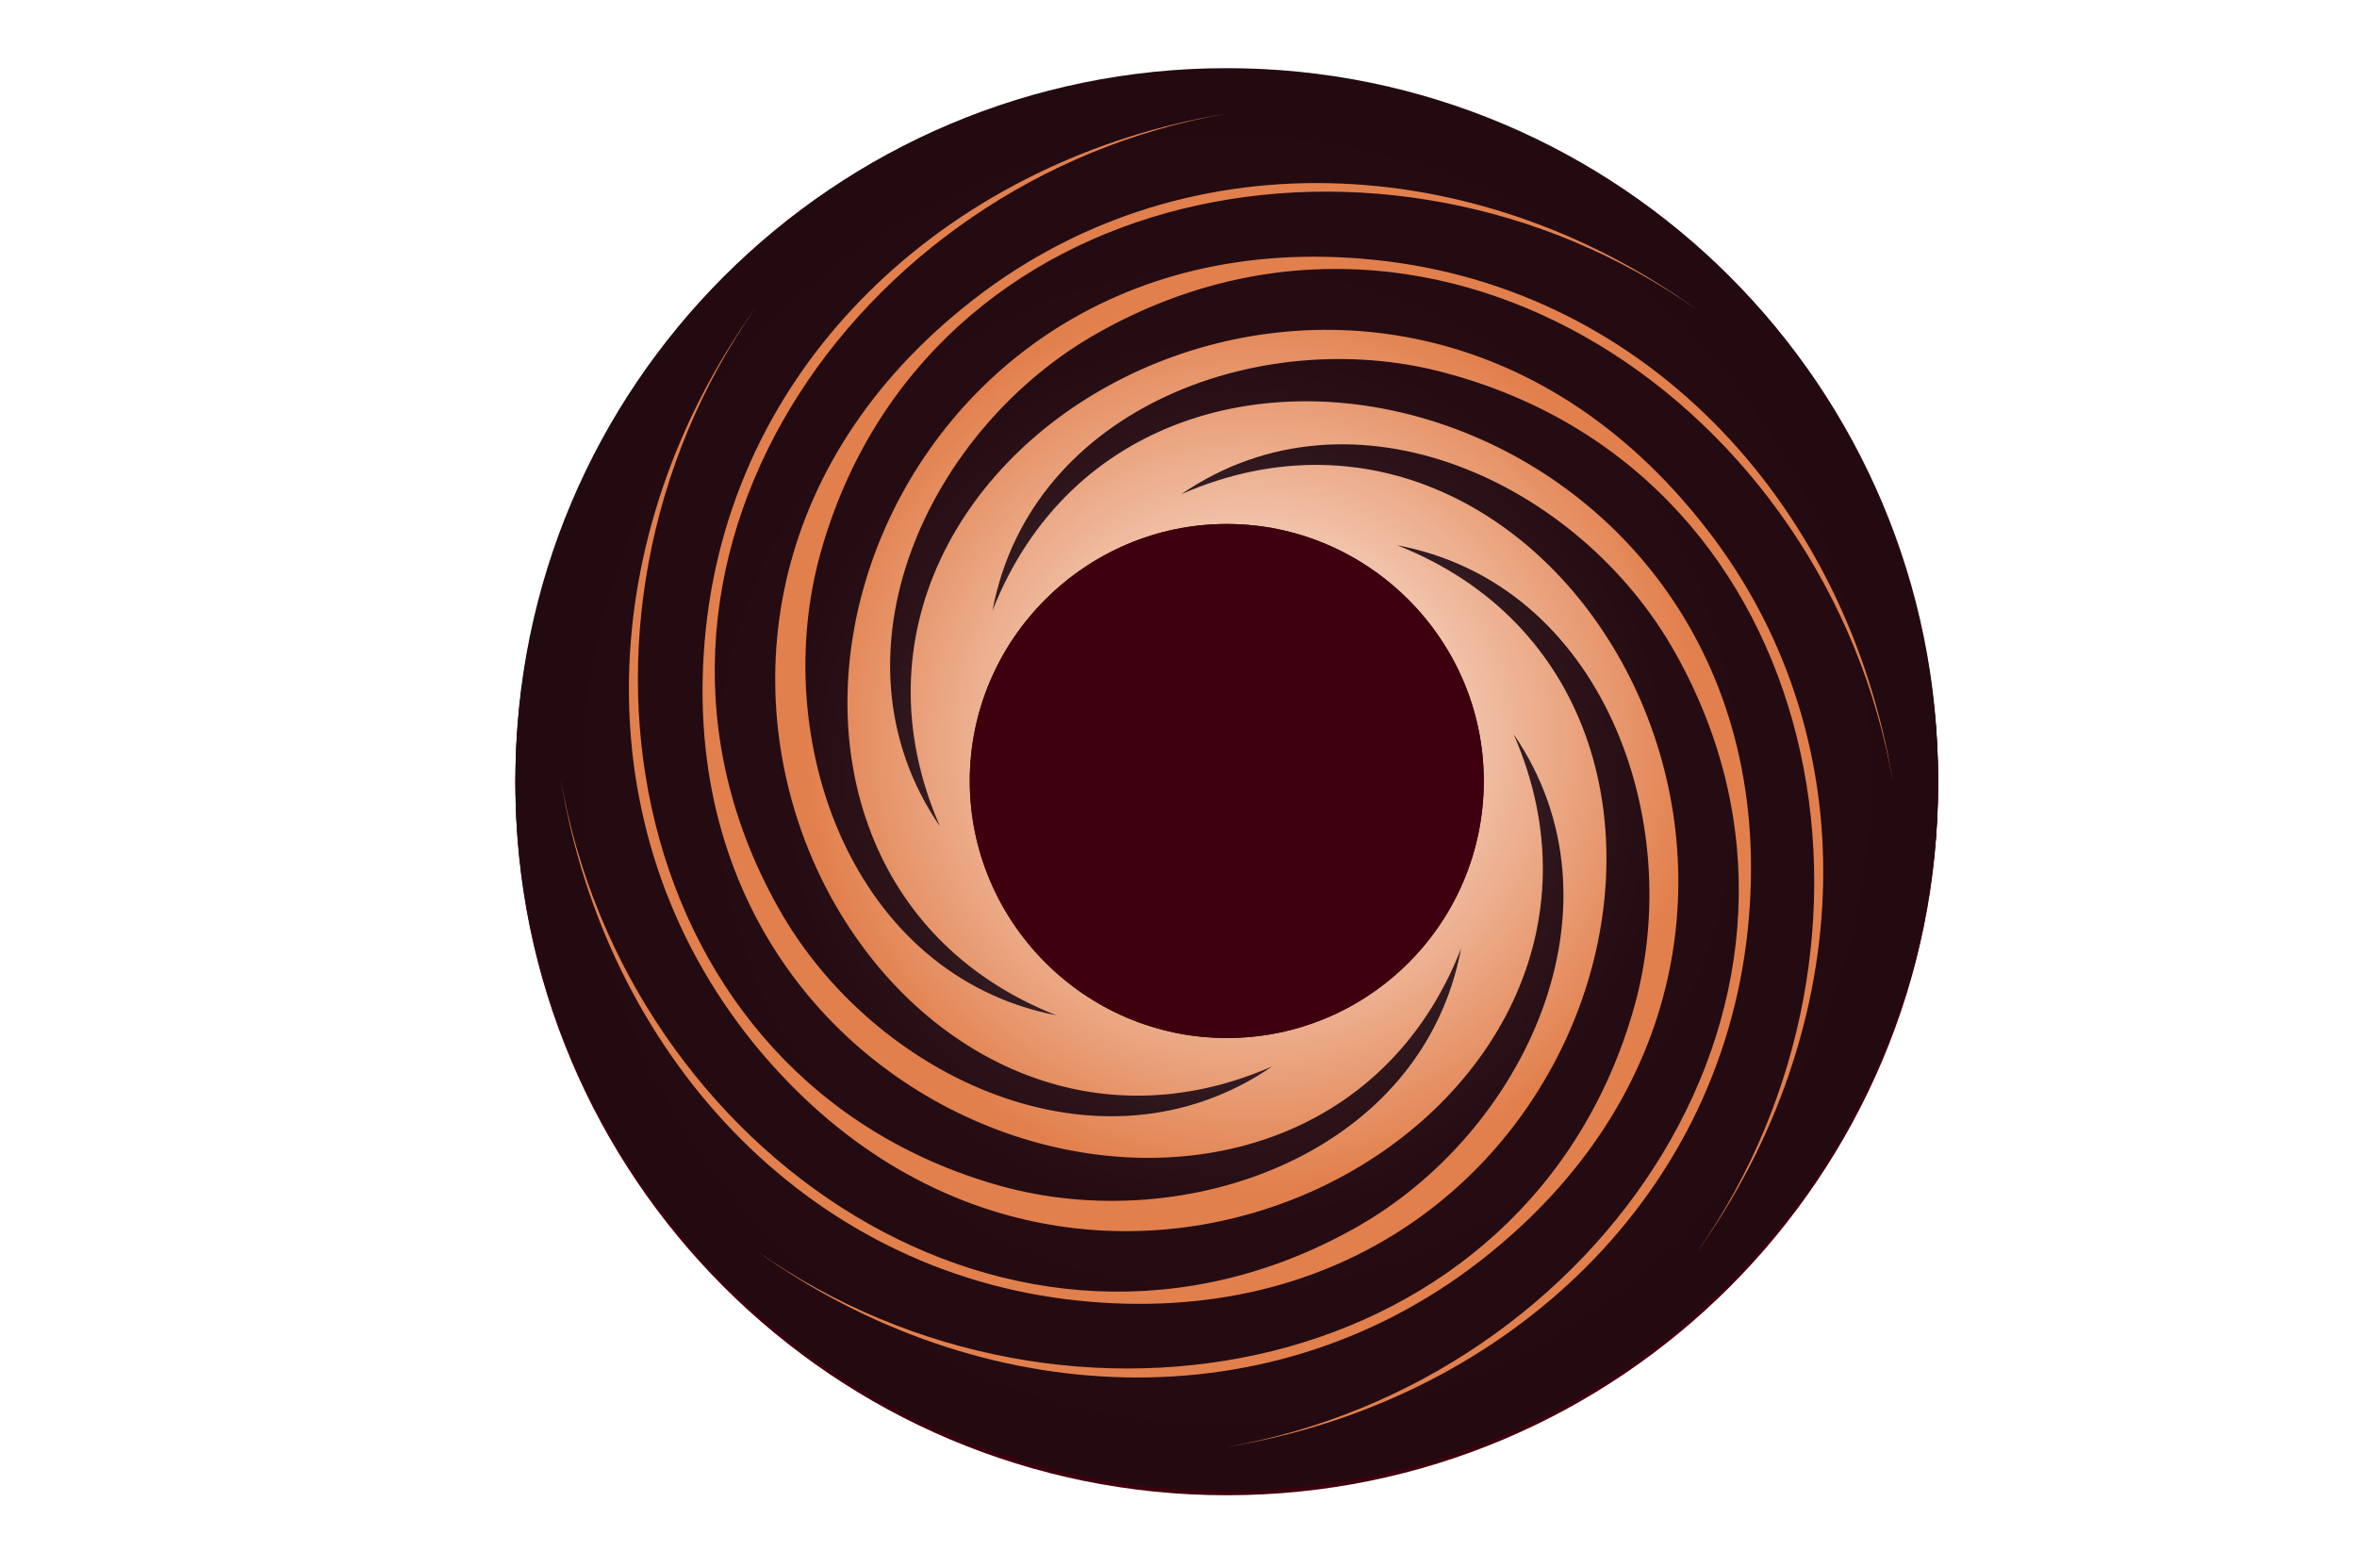
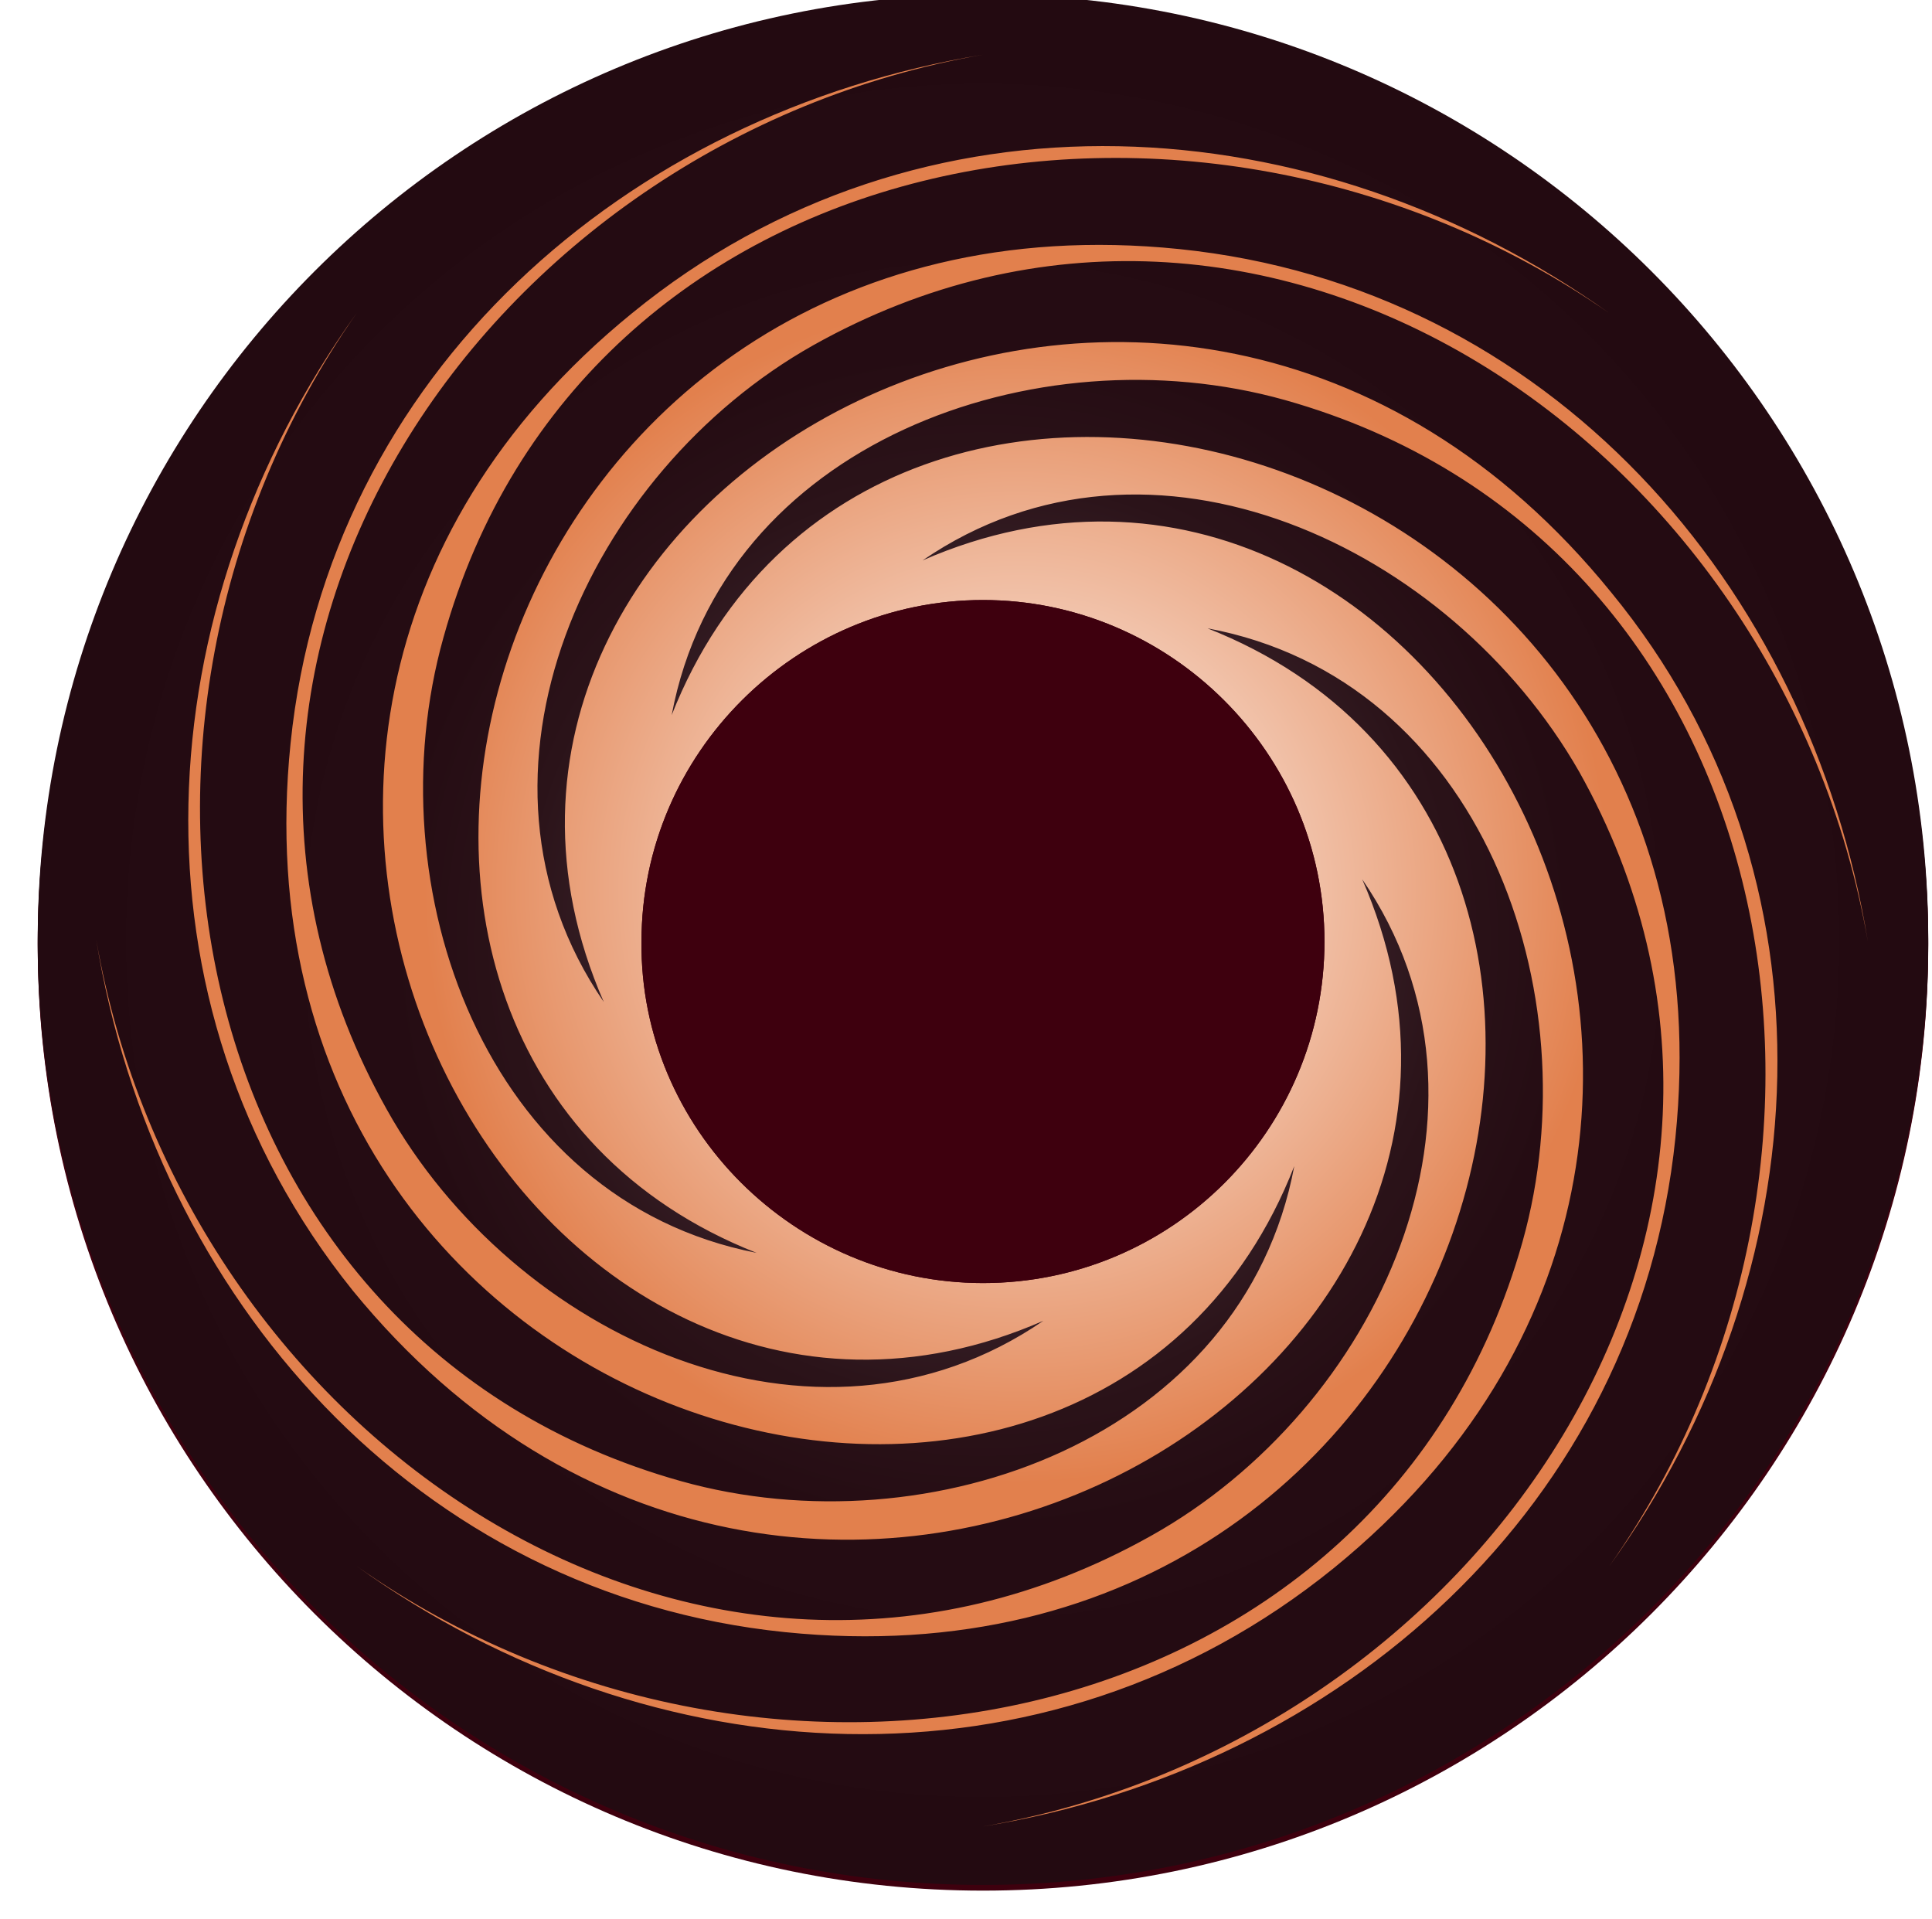
- <svg xmlns="http://www.w3.org/2000/svg" version="1.1" id="Layer_1" x="0px" y="0px" viewBox="0 0 166 110.4" style="enable-background:new 0 0 166 110.4;" xml:space="preserve">
+ <svg xmlns="http://www.w3.org/2000/svg" version="1.1" id="Layer_1" x="0px" y="0px" viewBox="0 0 102.4 101.7" style="enable-background:new 0 0 102.4 101.7;" xml:space="preserve">
  <style type="text/css">
	.st0{fill-rule:evenodd;clip-rule:evenodd;fill:url(#SVGID_1_);}
	.st1{filter:url(#Adobe_OpacityMaskFilter);}
	.st2{filter:url(#Adobe_OpacityMaskFilter_1_);}
	.st3{mask:url(#XMLID_3_);fill-rule:evenodd;clip-rule:evenodd;fill:url(#XMLID_5_);}
	.st4{fill-rule:evenodd;clip-rule:evenodd;fill:url(#XMLID_10_);}
	.st5{filter:url(#Adobe_OpacityMaskFilter_2_);}
	.st6{filter:url(#Adobe_OpacityMaskFilter_3_);}
	.st7{mask:url(#XMLID_11_);fill-rule:evenodd;clip-rule:evenodd;fill:url(#XMLID_12_);}
	.st8{fill-rule:evenodd;clip-rule:evenodd;fill:url(#XMLID_14_);}
	.st9{fill-rule:evenodd;clip-rule:evenodd;fill:url(#XMLID_15_);}
	.st10{fill-rule:evenodd;clip-rule:evenodd;fill:#3E000E;}
</style>
-   <linearGradient id="SVGID_1_" gradientUnits="userSpaceOnUse" x1="36.294" y1="55.2" x2="136.504" y2="55.2">
+   <linearGradient id="SVGID_1_" gradientUnits="userSpaceOnUse" x1="1.985" y1="50.097" x2="102.195" y2="50.097">
    <stop offset="4.639607e-03" style="stop-color:#3E000E" />
    <stop offset="1" style="stop-color:#3E000E" />
  </linearGradient>
-   <circle class="st0" cx="86.4" cy="55.2" r="50.1" />
+   <circle class="st0" cx="52.1" cy="50.1" r="50.1" />
  <defs>
-     <filter id="Adobe_OpacityMaskFilter" filterUnits="userSpaceOnUse" x="36.3" y="5" width="100.2" height="100.2">
+     <filter id="Adobe_OpacityMaskFilter" filterUnits="userSpaceOnUse" x="2" y="-0.1" width="100.2" height="100.2">
      <feFlood style="flood-color:white;flood-opacity:1" result="back" />
      <feBlend in="SourceGraphic" in2="back" mode="normal" />
    </filter>
  </defs>
-   <mask maskUnits="userSpaceOnUse" x="36.3" y="5" width="100.2" height="100.2" id="XMLID_3_">
+   <mask maskUnits="userSpaceOnUse" x="2" y="-0.1" width="100.2" height="100.2" id="XMLID_3_">
    <g id="XMLID_4_" class="st1">
      <defs>
-         <filter id="Adobe_OpacityMaskFilter_1_" filterUnits="userSpaceOnUse" x="36.3" y="5" width="100.2" height="100.2">
+         <filter id="Adobe_OpacityMaskFilter_1_" filterUnits="userSpaceOnUse" x="2" y="-0.1" width="100.2" height="100.2">
          <feFlood style="flood-color:white;flood-opacity:1" result="back" />
          <feBlend in="SourceGraphic" in2="back" mode="normal" />
        </filter>
      </defs>
-       <mask maskUnits="userSpaceOnUse" x="36.3" y="5" width="100.2" height="100.2" id="XMLID_3_">
+       <mask maskUnits="userSpaceOnUse" x="2" y="-0.1" width="100.2" height="100.2" id="XMLID_3_">
        <g id="XMLID_7_" class="st2">
			</g>
      </mask>
-       <radialGradient id="XMLID_5_" cx="86.399" cy="55.147" r="50.105" gradientUnits="userSpaceOnUse">
+       <radialGradient id="XMLID_5_" cx="52.09" cy="50.044" r="50.105" gradientUnits="userSpaceOnUse">
        <stop offset="0" style="stop-color:#FFFFFF" />
        <stop offset="1" style="stop-color:#000000" />
      </radialGradient>
-       <circle id="XMLID_8_" class="st3" cx="86.4" cy="55.1" r="50.1" />
+       <circle id="XMLID_8_" class="st3" cx="52.1" cy="50" r="50.1" />
    </g>
  </mask>
-   <linearGradient id="XMLID_10_" gradientUnits="userSpaceOnUse" x1="36.294" y1="55.147" x2="136.504" y2="55.147">
+   <linearGradient id="XMLID_10_" gradientUnits="userSpaceOnUse" x1="1.985" y1="50.044" x2="102.195" y2="50.044">
    <stop offset="4.639607e-03" style="stop-color:#3E000E" />
    <stop offset="1" style="stop-color:#3E000E" />
  </linearGradient>
-   <circle id="XMLID_83_" class="st4" cx="86.4" cy="55.1" r="50.1" />
+   <circle id="XMLID_83_" class="st4" cx="52.1" cy="50" r="50.1" />
  <g id="XMLID_47_">
    <defs>
-       <filter id="Adobe_OpacityMaskFilter_2_" filterUnits="userSpaceOnUse" x="36.3" y="4.8" width="100.2" height="100.2">
+       <filter id="Adobe_OpacityMaskFilter_2_" filterUnits="userSpaceOnUse" x="2" y="-0.3" width="100.2" height="100.2">
        <feFlood style="flood-color:white;flood-opacity:1" result="back" />
        <feBlend in="SourceGraphic" in2="back" mode="normal" />
      </filter>
    </defs>
-     <mask maskUnits="userSpaceOnUse" x="36.3" y="4.8" width="100.2" height="100.2" id="XMLID_11_">
+     <mask maskUnits="userSpaceOnUse" x="2" y="-0.3" width="100.2" height="100.2" id="XMLID_11_">
      <g id="XMLID_6_" class="st5">
        <defs>
-           <filter id="Adobe_OpacityMaskFilter_3_" filterUnits="userSpaceOnUse" x="36.3" y="4.8" width="100.2" height="100.2">
+           <filter id="Adobe_OpacityMaskFilter_3_" filterUnits="userSpaceOnUse" x="2" y="-0.3" width="100.2" height="100.2">
            <feFlood style="flood-color:white;flood-opacity:1" result="back" />
            <feBlend in="SourceGraphic" in2="back" mode="normal" />
          </filter>
        </defs>
-         <mask maskUnits="userSpaceOnUse" x="36.3" y="4.8" width="100.2" height="100.2" id="XMLID_11_">
+         <mask maskUnits="userSpaceOnUse" x="2" y="-0.3" width="100.2" height="100.2" id="XMLID_11_">
          <g id="XMLID_13_" class="st6">
				</g>
        </mask>
-         <radialGradient id="XMLID_12_" cx="86.392" cy="54.937" r="50.105" gradientUnits="userSpaceOnUse">
+         <radialGradient id="XMLID_12_" cx="52.083" cy="49.834" r="50.105" gradientUnits="userSpaceOnUse">
          <stop offset="0" style="stop-color:#FFFFFF" />
          <stop offset="1" style="stop-color:#000000" />
        </radialGradient>
-         <circle id="XMLID_9_" class="st7" cx="86.4" cy="54.9" r="50.1" />
+         <circle id="XMLID_9_" class="st7" cx="52.1" cy="49.8" r="50.1" />
      </g>
    </mask>
-     <radialGradient id="XMLID_14_" cx="86.392" cy="54.937" r="50.105" gradientUnits="userSpaceOnUse">
+     <radialGradient id="XMLID_14_" cx="52.083" cy="49.834" r="50.105" gradientUnits="userSpaceOnUse">
      <stop offset="0" style="stop-color:#FFFFFF" />
      <stop offset="1.128078e-03" style="stop-color:#FEFEFE" />
      <stop offset="4.193568e-02" style="stop-color:#D5D0D1" />
      <stop offset="8.568454e-02" style="stop-color:#B0A7A9" />
      <stop offset="0.135" style="stop-color:#8E8185" />
      <stop offset="0.189" style="stop-color:#716165" />
      <stop offset="0.248" style="stop-color:#58454B" />
      <stop offset="0.315" style="stop-color:#452F35" />
      <stop offset="0.393" style="stop-color:#351E25" />
      <stop offset="0.489" style="stop-color:#2B1319" />
      <stop offset="0.624" style="stop-color:#250C13" />
      <stop offset="1" style="stop-color:#230A11" />
    </radialGradient>
-     <circle id="XMLID_50_" class="st8" cx="86.4" cy="54.9" r="50.1" />
+     <circle id="XMLID_50_" class="st8" cx="52.1" cy="49.8" r="50.1" />
    <g id="XMLID_44_">
-       <radialGradient id="XMLID_15_" cx="88.215" cy="52.275" r="31.415" gradientUnits="userSpaceOnUse">
+       <radialGradient id="XMLID_15_" cx="53.906" cy="47.171" r="31.415" gradientUnits="userSpaceOnUse">
        <stop offset="0" style="stop-color:#FFFFFF" />
        <stop offset="1" style="stop-color:#E2804D" />
      </radialGradient>
-       <path id="XMLID_16_" class="st9" d="M86.4,8c-26.4,4.6-45,32-31.6,55.9c6.7,12,22.7,19.5,34.8,11.2c-27,11.8-50.7-29.9-21.8-53.4    c15.2-12.4,36.2-11.1,51.7,0.1C97.7,6.4,65.2,12.6,57.8,38.9C54.1,52.1,60,68.7,74.4,71.5C47,60.7,59.8,14.5,96.8,18.3    c19.5,2,33.4,17.7,36.5,36.7c-4.6-26.4-32-45-55.9-31.6c-12,6.7-19.5,22.7-11.2,34.8c-11.8-27,29.9-50.7,53.4-21.7    c12.4,15.2,11.1,36.1-0.1,51.7c15.4-21.9,9.1-54.4-17.2-61.8C89.2,22.6,72.6,28.6,69.9,43c10.8-27.4,57-14.7,53.2,22.4    c-2,19.5-17.7,33.4-36.7,36.5c26.4-4.6,45-32,31.6-55.9c-6.7-12-22.7-19.5-34.8-11.2c27-11.8,50.7,29.9,21.8,53.4    c-15.2,12.4-36.1,11.1-51.7-0.1c21.9,15.4,54.4,9.1,61.8-17.2c3.7-13.2-2.3-29.8-16.7-32.5c27.4,10.8,14.7,57-22.4,53.2    c-19.5-2-33.4-17.7-36.5-36.7c4.6,26.4,32,45,55.9,31.6c12-6.7,19.5-22.7,11.2-34.8c11.8,27-29.9,50.7-53.5,21.8    C40.7,58.2,42,37.3,53.2,21.7c-15.4,21.9-9.1,54.4,17.2,61.8c13.2,3.7,29.8-2.3,32.5-16.7c-10.7,27.4-57,14.7-53.2-22.4    C51.7,24.9,67.5,11.1,86.4,8L86.4,8z" />
-       <path id="XMLID_17_" class="st10" d="M86.4,73.1c10,0,18.1-8.1,18.1-18.1c0-10-8.2-18.1-18.1-18.1s-18.1,8.1-18.1,18.1    C68.3,64.9,76.4,73.1,86.4,73.1L86.4,73.1z" />
+       <path id="XMLID_16_" class="st9" d="M52.1,2.9c-26.4,4.6-45,32-31.6,55.9c6.7,12,22.7,19.5,34.8,11.2    c-27,11.8-50.7-29.9-21.8-53.4C48.8,4.1,69.7,5.5,85.3,16.6C63.3,1.3,30.8,7.5,23.5,33.8C19.8,47,25.7,63.6,40.1,66.4    c-27.4-10.8-14.7-57,22.4-53.2c19.5,2,33.4,17.7,36.5,36.7c-4.6-26.4-32-45-55.9-31.6C31.2,25,23.7,41,32,53.1    c-11.8-27,29.9-50.7,53.4-21.7C97.8,46.5,96.5,67.5,85.3,83c15.4-21.9,9.1-54.4-17.2-61.8c-13.2-3.7-29.8,2.3-32.5,16.7    c10.8-27.4,57-14.7,53.2,22.4c-2,19.5-17.7,33.4-36.7,36.5c26.4-4.6,45-32,31.6-55.9C76.9,29,61,21.4,48.9,29.7    c27-11.8,50.7,29.9,21.8,53.4C55.4,95.5,34.5,94.2,18.9,83c21.9,15.4,54.4,9.1,61.8-17.2C84.4,52.6,78.5,36,64,33.3    c27.4,10.8,14.7,57-22.4,53.2c-19.5-2-33.4-17.7-36.5-36.7c4.6,26.4,32,45,55.9,31.6c12-6.7,19.5-22.7,11.2-34.8    c11.8,27-29.9,50.7-53.5,21.8C6.4,53.1,7.7,32.2,18.9,16.6C3.5,38.6,9.7,71.1,36.1,78.5c13.2,3.7,29.8-2.3,32.5-16.7    c-10.7,27.4-57,14.7-53.2-22.4C17.4,19.8,33.2,6,52.1,2.9L52.1,2.9z" />
+       <path id="XMLID_17_" class="st10" d="M52.1,68c10,0,18.1-8.1,18.1-18.1c0-10-8.2-18.1-18.1-18.1s-18.1,8.1-18.1,18.1    C33.9,59.8,42.1,68,52.1,68L52.1,68z" />
    </g>
  </g>
-   <path id="XMLID_1_" class="st10" d="M86.4,73.1c10,0,18.1-8.1,18.1-18.1c0-10-8.2-18.1-18.1-18.1s-18.1,8.1-18.1,18.1  C68.3,64.9,76.4,73.1,86.4,73.1L86.4,73.1z" />
+   <path id="XMLID_1_" class="st10" d="M52.1,68c10,0,18.1-8.1,18.1-18.1c0-10-8.2-18.1-18.1-18.1s-18.1,8.1-18.1,18.1  C33.9,59.8,42.1,68,52.1,68L52.1,68z" />
</svg>
